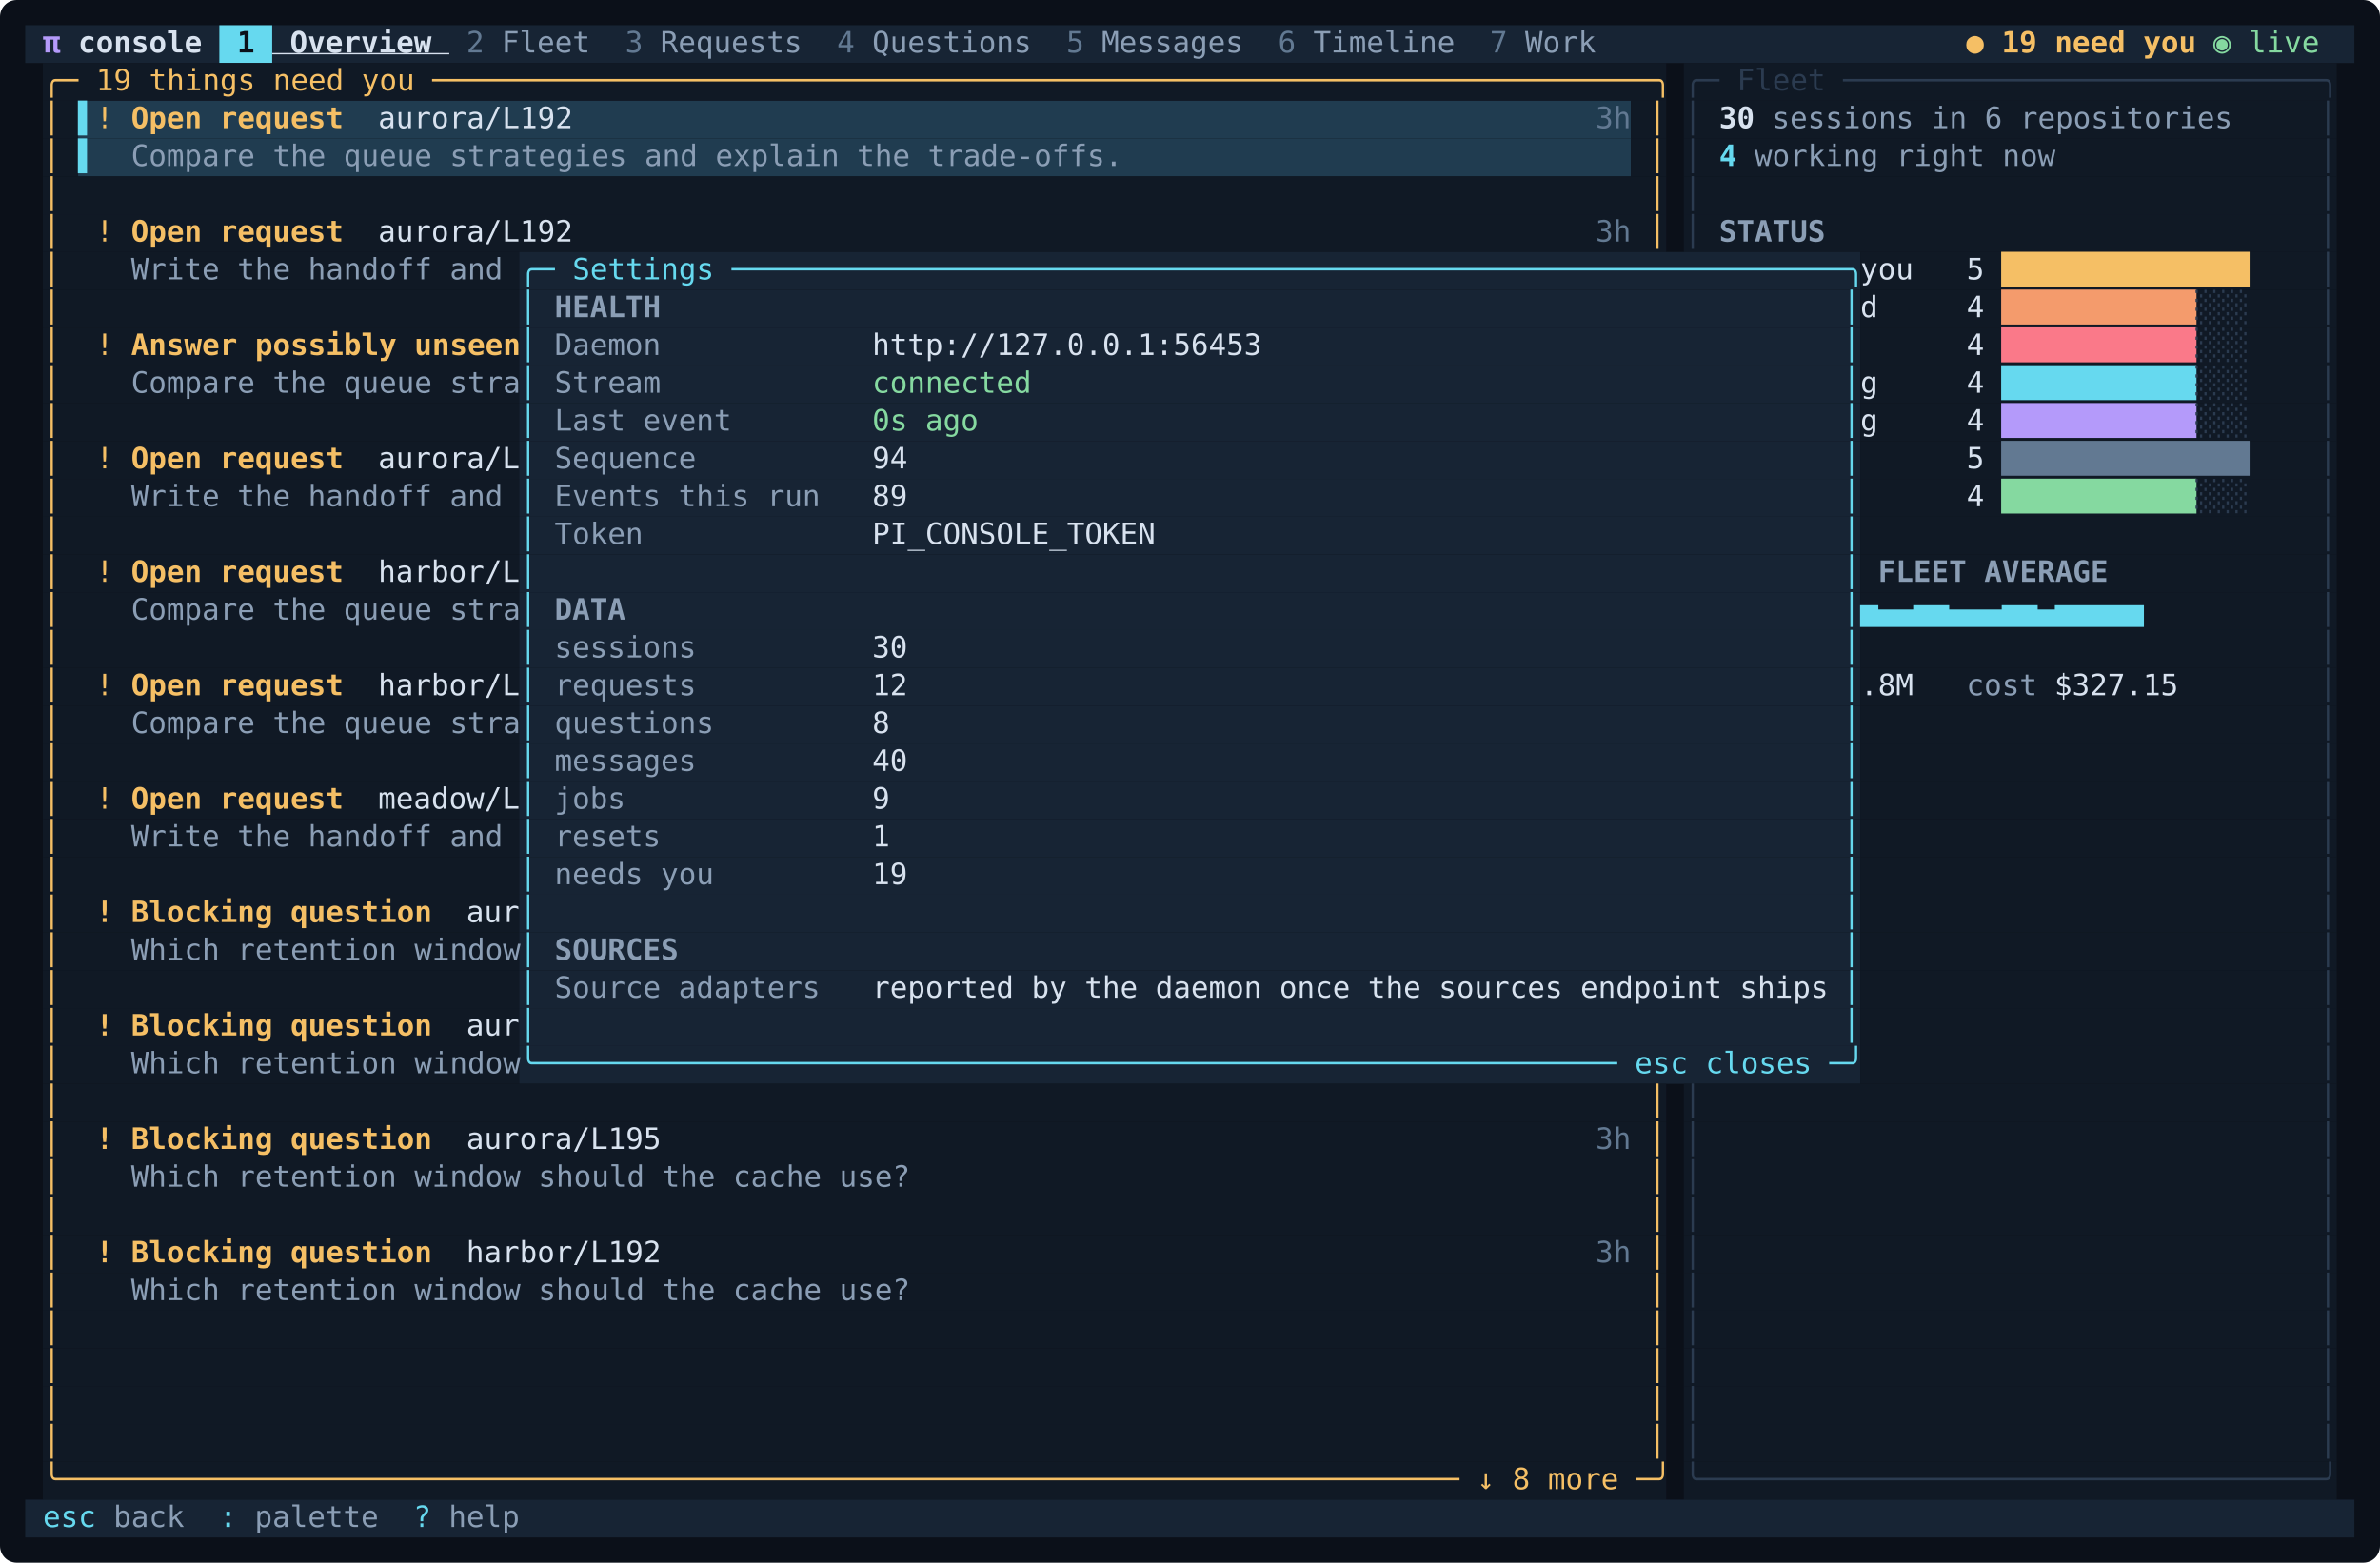
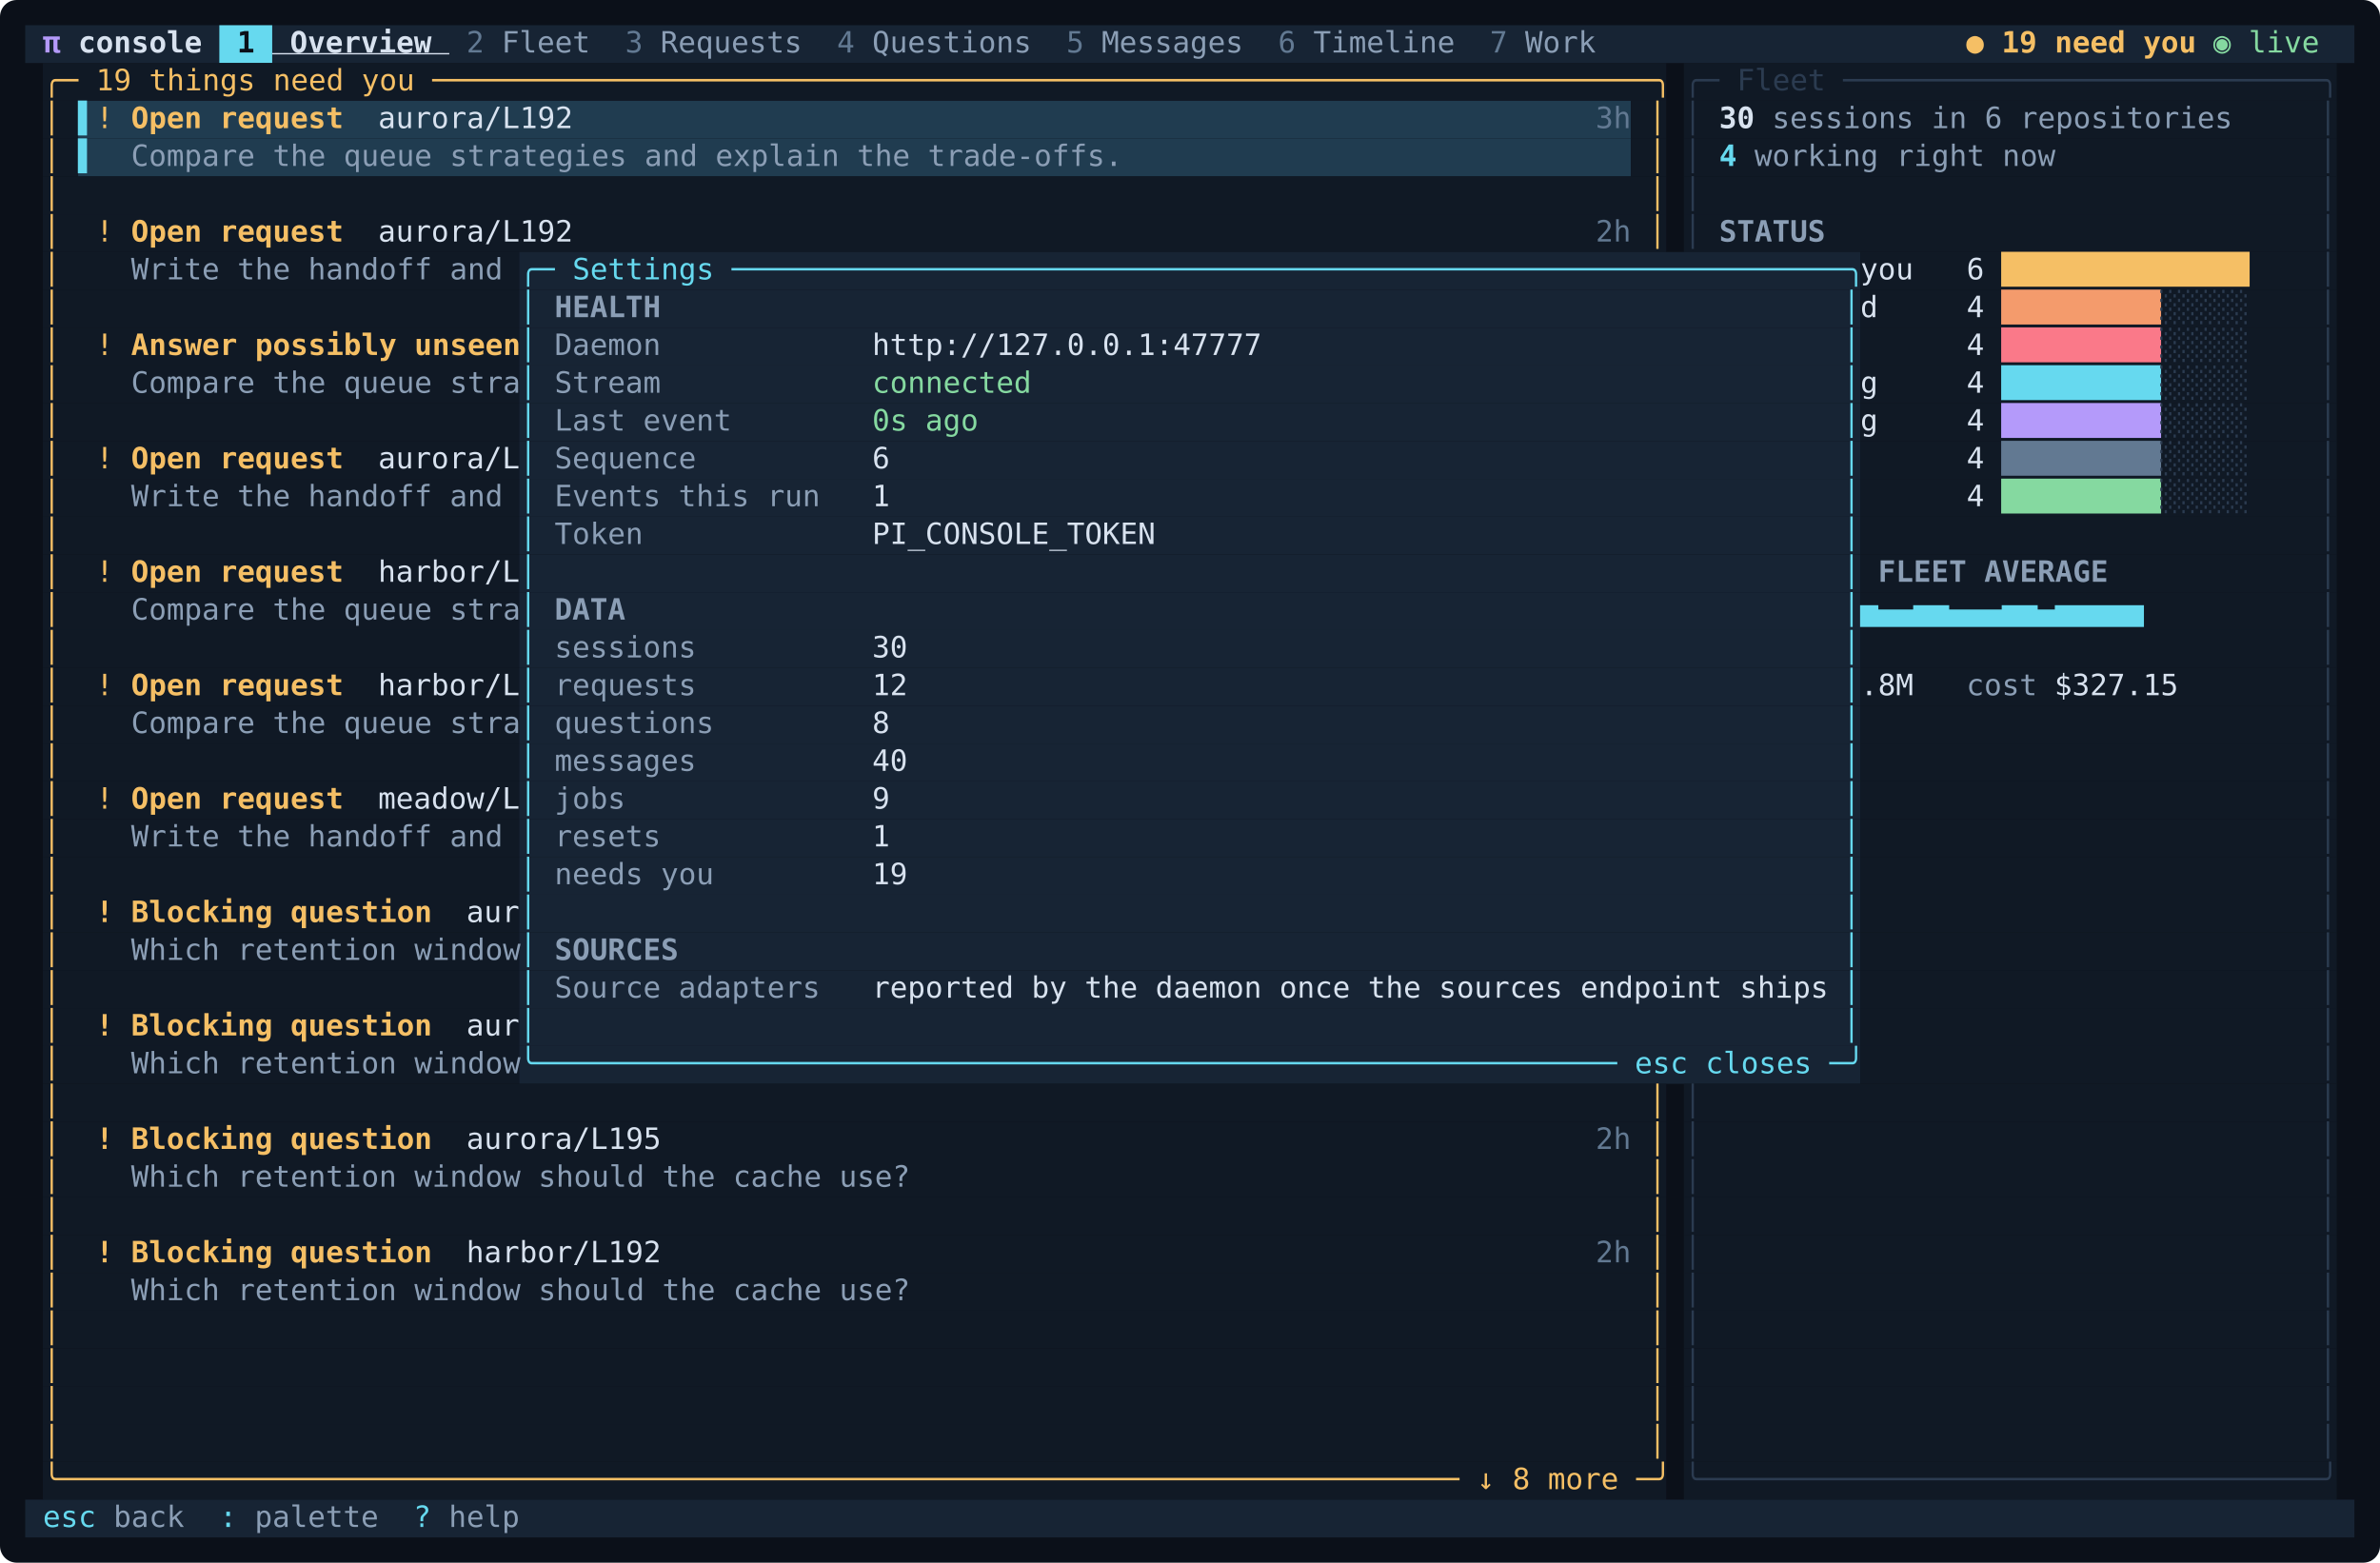
<svg xmlns="http://www.w3.org/2000/svg" width="1133" height="744" viewBox="0 0 1133 744" role="img" aria-label="Settings and health">
  <rect width="100%" height="100%" rx="8" fill="#0b1019" />
  <rect x="12.0" y="12" width="92.4" height="18" fill="#172434" />
  <rect x="104.4" y="12" width="25.2" height="18" fill="#66d9ef" />
  <rect x="129.6" y="12" width="991.2" height="18" fill="#172434" />
  <rect x="20.4" y="30" width="772.8" height="18" fill="#101925" />
  <rect x="801.6" y="30" width="310.8" height="18" fill="#101925" />
  <rect x="20.4" y="48" width="16.8" height="18" fill="#101925" />
  <rect x="37.2" y="48" width="739.2" height="18" fill="#203c50" />
  <rect x="776.4" y="48" width="16.8" height="18" fill="#101925" />
  <rect x="801.6" y="48" width="310.8" height="18" fill="#101925" />
  <rect x="20.4" y="66" width="16.8" height="18" fill="#101925" />
  <rect x="37.2" y="66" width="739.2" height="18" fill="#203c50" />
  <rect x="776.4" y="66" width="16.8" height="18" fill="#101925" />
  <rect x="801.6" y="66" width="310.8" height="18" fill="#101925" />
  <rect x="20.4" y="84" width="772.8" height="18" fill="#101925" />
  <rect x="801.6" y="84" width="310.8" height="18" fill="#101925" />
  <rect x="20.4" y="102" width="772.8" height="18" fill="#101925" />
  <rect x="801.6" y="102" width="310.8" height="18" fill="#101925" />
  <rect x="20.4" y="120" width="226.8" height="18" fill="#101925" />
  <rect x="247.2" y="120" width="638.4" height="18" fill="#172434" />
  <rect x="885.6" y="120" width="226.8" height="18" fill="#101925" />
  <rect x="20.4" y="138" width="226.8" height="18" fill="#101925" />
  <rect x="247.2" y="138" width="638.4" height="18" fill="#172434" />
  <rect x="885.6" y="138" width="226.8" height="18" fill="#101925" />
  <rect x="20.4" y="156" width="226.8" height="18" fill="#101925" />
  <rect x="247.2" y="156" width="638.4" height="18" fill="#172434" />
  <rect x="885.6" y="156" width="226.8" height="18" fill="#101925" />
  <rect x="20.4" y="174" width="226.8" height="18" fill="#101925" />
  <rect x="247.2" y="174" width="638.4" height="18" fill="#172434" />
  <rect x="885.6" y="174" width="226.8" height="18" fill="#101925" />
  <rect x="20.4" y="192" width="226.8" height="18" fill="#101925" />
  <rect x="247.2" y="192" width="638.4" height="18" fill="#172434" />
  <rect x="885.6" y="192" width="226.8" height="18" fill="#101925" />
  <rect x="20.4" y="210" width="226.8" height="18" fill="#101925" />
  <rect x="247.2" y="210" width="638.4" height="18" fill="#172434" />
  <rect x="885.6" y="210" width="226.8" height="18" fill="#101925" />
  <rect x="20.4" y="228" width="226.8" height="18" fill="#101925" />
  <rect x="247.2" y="228" width="638.4" height="18" fill="#172434" />
  <rect x="885.6" y="228" width="226.8" height="18" fill="#101925" />
  <rect x="20.4" y="246" width="226.8" height="18" fill="#101925" />
  <rect x="247.2" y="246" width="638.4" height="18" fill="#172434" />
  <rect x="885.6" y="246" width="226.8" height="18" fill="#101925" />
  <rect x="20.4" y="264" width="226.8" height="18" fill="#101925" />
  <rect x="247.2" y="264" width="638.4" height="18" fill="#172434" />
  <rect x="885.6" y="264" width="226.8" height="18" fill="#101925" />
  <rect x="20.4" y="282" width="226.8" height="18" fill="#101925" />
  <rect x="247.2" y="282" width="638.4" height="18" fill="#172434" />
  <rect x="885.6" y="282" width="226.8" height="18" fill="#101925" />
  <rect x="20.4" y="300" width="226.8" height="18" fill="#101925" />
  <rect x="247.2" y="300" width="638.4" height="18" fill="#172434" />
  <rect x="885.6" y="300" width="226.8" height="18" fill="#101925" />
  <rect x="20.4" y="318" width="226.8" height="18" fill="#101925" />
  <rect x="247.2" y="318" width="638.4" height="18" fill="#172434" />
  <rect x="885.6" y="318" width="226.8" height="18" fill="#101925" />
  <rect x="20.4" y="336" width="226.8" height="18" fill="#101925" />
  <rect x="247.2" y="336" width="638.4" height="18" fill="#172434" />
  <rect x="885.6" y="336" width="226.8" height="18" fill="#101925" />
  <rect x="20.4" y="354" width="226.8" height="18" fill="#101925" />
  <rect x="247.2" y="354" width="638.4" height="18" fill="#172434" />
  <rect x="885.6" y="354" width="226.8" height="18" fill="#101925" />
  <rect x="20.4" y="372" width="226.8" height="18" fill="#101925" />
  <rect x="247.2" y="372" width="638.4" height="18" fill="#172434" />
  <rect x="885.6" y="372" width="226.8" height="18" fill="#101925" />
  <rect x="20.4" y="390" width="226.8" height="18" fill="#101925" />
  <rect x="247.2" y="390" width="638.4" height="18" fill="#172434" />
  <rect x="885.6" y="390" width="226.8" height="18" fill="#101925" />
  <rect x="20.4" y="408" width="226.8" height="18" fill="#101925" />
  <rect x="247.2" y="408" width="638.4" height="18" fill="#172434" />
  <rect x="885.6" y="408" width="226.8" height="18" fill="#101925" />
  <rect x="20.4" y="426" width="226.8" height="18" fill="#101925" />
  <rect x="247.2" y="426" width="638.4" height="18" fill="#172434" />
  <rect x="885.6" y="426" width="226.8" height="18" fill="#101925" />
  <rect x="20.4" y="444" width="226.8" height="18" fill="#101925" />
  <rect x="247.2" y="444" width="638.4" height="18" fill="#172434" />
  <rect x="885.6" y="444" width="226.8" height="18" fill="#101925" />
  <rect x="20.4" y="462" width="226.8" height="18" fill="#101925" />
  <rect x="247.2" y="462" width="638.4" height="18" fill="#172434" />
  <rect x="885.6" y="462" width="226.8" height="18" fill="#101925" />
  <rect x="20.4" y="480" width="226.8" height="18" fill="#101925" />
  <rect x="247.2" y="480" width="638.4" height="18" fill="#172434" />
  <rect x="885.6" y="480" width="226.8" height="18" fill="#101925" />
  <rect x="20.4" y="498" width="226.8" height="18" fill="#101925" />
  <rect x="247.2" y="498" width="638.4" height="18" fill="#172434" />
  <rect x="885.6" y="498" width="226.8" height="18" fill="#101925" />
  <rect x="20.4" y="516" width="772.8" height="18" fill="#101925" />
  <rect x="801.6" y="516" width="310.8" height="18" fill="#101925" />
  <rect x="20.4" y="534" width="772.8" height="18" fill="#101925" />
  <rect x="801.6" y="534" width="310.8" height="18" fill="#101925" />
  <rect x="20.4" y="552" width="772.8" height="18" fill="#101925" />
  <rect x="801.6" y="552" width="310.8" height="18" fill="#101925" />
  <rect x="20.4" y="570" width="772.8" height="18" fill="#101925" />
  <rect x="801.6" y="570" width="310.8" height="18" fill="#101925" />
  <rect x="20.4" y="588" width="772.8" height="18" fill="#101925" />
  <rect x="801.6" y="588" width="310.8" height="18" fill="#101925" />
  <rect x="20.4" y="606" width="772.8" height="18" fill="#101925" />
  <rect x="801.6" y="606" width="310.8" height="18" fill="#101925" />
  <rect x="20.4" y="624" width="772.8" height="18" fill="#101925" />
  <rect x="801.6" y="624" width="310.8" height="18" fill="#101925" />
  <rect x="20.4" y="642" width="772.8" height="18" fill="#101925" />
  <rect x="801.6" y="642" width="310.8" height="18" fill="#101925" />
  <rect x="20.4" y="660" width="772.8" height="18" fill="#101925" />
  <rect x="801.6" y="660" width="310.8" height="18" fill="#101925" />
  <rect x="20.4" y="678" width="772.8" height="18" fill="#101925" />
  <rect x="801.6" y="678" width="310.8" height="18" fill="#101925" />
  <rect x="20.4" y="696" width="772.8" height="18" fill="#101925" />
  <rect x="801.6" y="696" width="310.8" height="18" fill="#101925" />
  <rect x="12.0" y="714" width="1108.8" height="18" fill="#172434" />
  <g font-family="'JetBrains Mono','SF Mono',Menlo,Consolas,'DejaVu Sans Mono',monospace" font-size="14">
    <text x="20.4" y="25" fill="#b49afa" font-weight="700" xml:space="preserve">π </text>
    <text x="37.2" y="25" fill="#d8e2ef" font-weight="700" xml:space="preserve">console</text>
    <text x="104.4" y="25" fill="#0b1019" font-weight="700" xml:space="preserve"> 1 </text>
    <text x="129.6" y="25" fill="#d8e2ef" font-weight="700" text-decoration="underline" xml:space="preserve"> Overview </text>
    <text x="213.6" y="25" fill="#627992" xml:space="preserve"> 2 </text>
    <text x="238.8" y="25" fill="#8b9eb5" xml:space="preserve">Fleet </text>
    <text x="289.2" y="25" fill="#627992" xml:space="preserve"> 3 </text>
    <text x="314.4" y="25" fill="#8b9eb5" xml:space="preserve">Requests </text>
    <text x="390.0" y="25" fill="#627992" xml:space="preserve"> 4 </text>
    <text x="415.2" y="25" fill="#8b9eb5" xml:space="preserve">Questions </text>
    <text x="499.2" y="25" fill="#627992" xml:space="preserve"> 5 </text>
    <text x="524.4" y="25" fill="#8b9eb5" xml:space="preserve">Messages </text>
    <text x="600.0" y="25" fill="#627992" xml:space="preserve"> 6 </text>
    <text x="625.2" y="25" fill="#8b9eb5" xml:space="preserve">Timeline </text>
    <text x="700.8" y="25" fill="#627992" xml:space="preserve"> 7 </text>
    <text x="726.0" y="25" fill="#8b9eb5" xml:space="preserve">Work </text>
    <text x="936.0" y="25" fill="#f5bf65" font-weight="700" xml:space="preserve">● 19 need you </text>
    <text x="1053.6" y="25" fill="#85d9a0" xml:space="preserve">◉ live </text>
    <text x="20.4" y="43" fill="#f5bf65" xml:space="preserve">╭─ 19 things need you ─────────────────────────────────────────────────────────────────────╮</text>
    <text x="801.6" y="43" fill="#2b3b50" xml:space="preserve">╭─ Fleet ───────────────────────────╮</text>
    <text x="20.4" y="61" fill="#f5bf65" xml:space="preserve">│</text>
    <text x="37.2" y="61" fill="#66d9ef" xml:space="preserve">▌</text>
    <text x="45.6" y="61" fill="#f5bf65" xml:space="preserve">!</text>
    <text x="62.4" y="61" fill="#f5bf65" font-weight="700" xml:space="preserve">Open request</text>
    <text x="180.0" y="61" fill="#d8e2ef" xml:space="preserve">aurora/L192</text>
    <text x="759.6" y="61" fill="#627992" xml:space="preserve">3h</text>
    <text x="784.8" y="61" fill="#f5bf65" xml:space="preserve">│</text>
    <text x="801.6" y="61" fill="#2b3b50" xml:space="preserve">│</text>
    <text x="818.4" y="61" fill="#d8e2ef" font-weight="700" xml:space="preserve">30</text>
    <text x="835.2" y="61" fill="#8b9eb5" xml:space="preserve"> sessions in 6 repositories</text>
    <text x="1104.0" y="61" fill="#2b3b50" xml:space="preserve">│</text>
    <text x="20.4" y="79" fill="#f5bf65" xml:space="preserve">│</text>
    <text x="37.2" y="79" fill="#66d9ef" xml:space="preserve">▌</text>
    <text x="62.4" y="79" fill="#8b9eb5" xml:space="preserve">Compare the queue strategies and explain the trade-offs.</text>
    <text x="784.8" y="79" fill="#f5bf65" xml:space="preserve">│</text>
    <text x="801.6" y="79" fill="#2b3b50" xml:space="preserve">│</text>
    <text x="818.4" y="79" fill="#66d9ef" font-weight="700" xml:space="preserve">4</text>
    <text x="826.8" y="79" fill="#8b9eb5" xml:space="preserve"> working right now</text>
    <text x="1104.0" y="79" fill="#2b3b50" xml:space="preserve">│</text>
    <text x="20.4" y="97" fill="#f5bf65" xml:space="preserve">│</text>
    <text x="784.8" y="97" fill="#f5bf65" xml:space="preserve">│</text>
    <text x="801.6" y="97" fill="#2b3b50" xml:space="preserve">│</text>
    <text x="1104.0" y="97" fill="#2b3b50" xml:space="preserve">│</text>
    <text x="20.4" y="115" fill="#f5bf65" xml:space="preserve">│</text>
    <text x="45.6" y="115" fill="#f5bf65" xml:space="preserve">!</text>
    <text x="62.4" y="115" fill="#f5bf65" font-weight="700" xml:space="preserve">Open request</text>
    <text x="180.0" y="115" fill="#d8e2ef" xml:space="preserve">aurora/L192</text>
-     <text x="759.6" y="115" fill="#627992" xml:space="preserve">3h</text>
+     <text x="759.6" y="115" fill="#627992" xml:space="preserve">2h</text>
    <text x="784.8" y="115" fill="#f5bf65" xml:space="preserve">│</text>
    <text x="801.6" y="115" fill="#2b3b50" xml:space="preserve">│</text>
    <text x="818.4" y="115" fill="#8b9eb5" font-weight="700" xml:space="preserve">STATUS</text>
    <text x="1104.0" y="115" fill="#2b3b50" xml:space="preserve">│</text>
    <text x="20.4" y="133" fill="#f5bf65" xml:space="preserve">│</text>
    <text x="62.4" y="133" fill="#8b9eb5" xml:space="preserve">Write the handoff and </text>
    <text x="247.2" y="133" fill="#66d9ef" xml:space="preserve">╭─ Settings ───────────────────────────────────────────────────────────────╮</text>
-     <text x="885.6" y="133" fill="#d8e2ef" xml:space="preserve">you   5</text>
+     <text x="885.6" y="133" fill="#d8e2ef" xml:space="preserve">you   6</text>
    <text x="952.8" y="133" fill="#f5bf65" xml:space="preserve">██████████████</text>
    <text x="1104.0" y="133" fill="#2b3b50" xml:space="preserve">│</text>
    <text x="20.4" y="151" fill="#f5bf65" xml:space="preserve">│</text>
    <text x="247.2" y="151" fill="#66d9ef" xml:space="preserve">│</text>
    <text x="264.0" y="151" fill="#8b9eb5" font-weight="700" xml:space="preserve">HEALTH</text>
    <text x="877.2" y="151" fill="#66d9ef" xml:space="preserve">│</text>
    <text x="885.6" y="151" fill="#d8e2ef" xml:space="preserve">d     4</text>
-     <text x="952.8" y="151" fill="#f49b6c" xml:space="preserve">███████████</text>
-     <text x="1045.2" y="151" fill="#2b3b50" xml:space="preserve">░░░</text>
+     <text x="952.8" y="151" fill="#f49b6c" xml:space="preserve">█████████</text>
+     <text x="1028.4" y="151" fill="#2b3b50" xml:space="preserve">░░░░░</text>
    <text x="1104.0" y="151" fill="#2b3b50" xml:space="preserve">│</text>
    <text x="20.4" y="169" fill="#f5bf65" xml:space="preserve">│</text>
    <text x="45.6" y="169" fill="#f5bf65" xml:space="preserve">!</text>
    <text x="62.4" y="169" fill="#f5bf65" font-weight="700" xml:space="preserve">Answer possibly unseen</text>
    <text x="247.2" y="169" fill="#66d9ef" xml:space="preserve">│</text>
    <text x="264.0" y="169" fill="#8b9eb5" xml:space="preserve">Daemon            </text>
-     <text x="415.2" y="169" fill="#d8e2ef" xml:space="preserve">http://127.0.0.1:56453</text>
+     <text x="415.2" y="169" fill="#d8e2ef" xml:space="preserve">http://127.0.0.1:47777</text>
    <text x="877.2" y="169" fill="#66d9ef" xml:space="preserve">│</text>
    <text x="885.6" y="169" fill="#d8e2ef" xml:space="preserve">      4</text>
-     <text x="952.8" y="169" fill="#fa7989" xml:space="preserve">███████████</text>
-     <text x="1045.2" y="169" fill="#2b3b50" xml:space="preserve">░░░</text>
+     <text x="952.8" y="169" fill="#fa7989" xml:space="preserve">█████████</text>
+     <text x="1028.4" y="169" fill="#2b3b50" xml:space="preserve">░░░░░</text>
    <text x="1104.0" y="169" fill="#2b3b50" xml:space="preserve">│</text>
    <text x="20.4" y="187" fill="#f5bf65" xml:space="preserve">│</text>
    <text x="62.4" y="187" fill="#8b9eb5" xml:space="preserve">Compare the queue stra</text>
    <text x="247.2" y="187" fill="#66d9ef" xml:space="preserve">│</text>
    <text x="264.0" y="187" fill="#8b9eb5" xml:space="preserve">Stream            </text>
    <text x="415.2" y="187" fill="#85d9a0" xml:space="preserve">connected</text>
    <text x="877.2" y="187" fill="#66d9ef" xml:space="preserve">│</text>
    <text x="885.6" y="187" fill="#d8e2ef" xml:space="preserve">g     4</text>
-     <text x="952.8" y="187" fill="#66d9ef" xml:space="preserve">███████████</text>
-     <text x="1045.2" y="187" fill="#2b3b50" xml:space="preserve">░░░</text>
+     <text x="952.8" y="187" fill="#66d9ef" xml:space="preserve">█████████</text>
+     <text x="1028.4" y="187" fill="#2b3b50" xml:space="preserve">░░░░░</text>
    <text x="1104.0" y="187" fill="#2b3b50" xml:space="preserve">│</text>
    <text x="20.4" y="205" fill="#f5bf65" xml:space="preserve">│</text>
    <text x="247.2" y="205" fill="#66d9ef" xml:space="preserve">│</text>
    <text x="264.0" y="205" fill="#8b9eb5" xml:space="preserve">Last event        </text>
    <text x="415.2" y="205" fill="#85d9a0" xml:space="preserve">0s ago</text>
    <text x="877.2" y="205" fill="#66d9ef" xml:space="preserve">│</text>
    <text x="885.6" y="205" fill="#d8e2ef" xml:space="preserve">g     4</text>
-     <text x="952.8" y="205" fill="#b49afa" xml:space="preserve">███████████</text>
-     <text x="1045.2" y="205" fill="#2b3b50" xml:space="preserve">░░░</text>
+     <text x="952.8" y="205" fill="#b49afa" xml:space="preserve">█████████</text>
+     <text x="1028.4" y="205" fill="#2b3b50" xml:space="preserve">░░░░░</text>
    <text x="1104.0" y="205" fill="#2b3b50" xml:space="preserve">│</text>
    <text x="20.4" y="223" fill="#f5bf65" xml:space="preserve">│</text>
    <text x="45.6" y="223" fill="#f5bf65" xml:space="preserve">!</text>
    <text x="62.4" y="223" fill="#f5bf65" font-weight="700" xml:space="preserve">Open request</text>
    <text x="180.0" y="223" fill="#d8e2ef" xml:space="preserve">aurora/L</text>
    <text x="247.2" y="223" fill="#66d9ef" xml:space="preserve">│</text>
    <text x="264.0" y="223" fill="#8b9eb5" xml:space="preserve">Sequence          </text>
-     <text x="415.2" y="223" fill="#d8e2ef" xml:space="preserve">94</text>
+     <text x="415.2" y="223" fill="#d8e2ef" xml:space="preserve">6</text>
    <text x="877.2" y="223" fill="#66d9ef" xml:space="preserve">│</text>
-     <text x="885.6" y="223" fill="#d8e2ef" xml:space="preserve">      5</text>
-     <text x="952.8" y="223" fill="#627992" xml:space="preserve">██████████████</text>
+     <text x="885.6" y="223" fill="#d8e2ef" xml:space="preserve">      4</text>
+     <text x="952.8" y="223" fill="#627992" xml:space="preserve">█████████</text>
+     <text x="1028.4" y="223" fill="#2b3b50" xml:space="preserve">░░░░░</text>
    <text x="1104.0" y="223" fill="#2b3b50" xml:space="preserve">│</text>
    <text x="20.4" y="241" fill="#f5bf65" xml:space="preserve">│</text>
    <text x="62.4" y="241" fill="#8b9eb5" xml:space="preserve">Write the handoff and </text>
    <text x="247.2" y="241" fill="#66d9ef" xml:space="preserve">│</text>
    <text x="264.0" y="241" fill="#8b9eb5" xml:space="preserve">Events this run   </text>
-     <text x="415.2" y="241" fill="#d8e2ef" xml:space="preserve">89</text>
+     <text x="415.2" y="241" fill="#d8e2ef" xml:space="preserve">1</text>
    <text x="877.2" y="241" fill="#66d9ef" xml:space="preserve">│</text>
    <text x="885.6" y="241" fill="#d8e2ef" xml:space="preserve">      4</text>
-     <text x="952.8" y="241" fill="#85d9a0" xml:space="preserve">███████████</text>
-     <text x="1045.2" y="241" fill="#2b3b50" xml:space="preserve">░░░</text>
+     <text x="952.8" y="241" fill="#85d9a0" xml:space="preserve">█████████</text>
+     <text x="1028.4" y="241" fill="#2b3b50" xml:space="preserve">░░░░░</text>
    <text x="1104.0" y="241" fill="#2b3b50" xml:space="preserve">│</text>
    <text x="20.4" y="259" fill="#f5bf65" xml:space="preserve">│</text>
    <text x="247.2" y="259" fill="#66d9ef" xml:space="preserve">│</text>
    <text x="264.0" y="259" fill="#8b9eb5" xml:space="preserve">Token             </text>
    <text x="415.2" y="259" fill="#d8e2ef" xml:space="preserve">PI_CONSOLE_TOKEN</text>
    <text x="877.2" y="259" fill="#66d9ef" xml:space="preserve">│</text>
    <text x="1104.0" y="259" fill="#2b3b50" xml:space="preserve">│</text>
    <text x="20.4" y="277" fill="#f5bf65" xml:space="preserve">│</text>
    <text x="45.6" y="277" fill="#f5bf65" xml:space="preserve">!</text>
    <text x="62.4" y="277" fill="#f5bf65" font-weight="700" xml:space="preserve">Open request</text>
    <text x="180.0" y="277" fill="#d8e2ef" xml:space="preserve">harbor/L</text>
    <text x="247.2" y="277" fill="#66d9ef" xml:space="preserve">│</text>
    <text x="877.2" y="277" fill="#66d9ef" xml:space="preserve">│</text>
    <text x="885.6" y="277" fill="#8b9eb5" font-weight="700" xml:space="preserve"> FLEET AVERAGE</text>
    <text x="1104.0" y="277" fill="#2b3b50" xml:space="preserve">│</text>
    <text x="20.4" y="295" fill="#f5bf65" xml:space="preserve">│</text>
    <text x="62.4" y="295" fill="#8b9eb5" xml:space="preserve">Compare the queue stra</text>
    <text x="247.2" y="295" fill="#66d9ef" xml:space="preserve">│</text>
    <text x="264.0" y="295" fill="#8b9eb5" font-weight="700" xml:space="preserve">DATA</text>
    <text x="877.2" y="295" fill="#66d9ef" xml:space="preserve">│▅▄▄▅▅▄▄▄▅▅▄▅▅▅▅▅</text>
    <text x="1104.0" y="295" fill="#2b3b50" xml:space="preserve">│</text>
    <text x="20.4" y="313" fill="#f5bf65" xml:space="preserve">│</text>
    <text x="247.2" y="313" fill="#66d9ef" xml:space="preserve">│</text>
    <text x="264.0" y="313" fill="#8b9eb5" xml:space="preserve">sessions          </text>
    <text x="415.2" y="313" fill="#d8e2ef" xml:space="preserve">30</text>
    <text x="877.2" y="313" fill="#66d9ef" xml:space="preserve">│</text>
    <text x="1104.0" y="313" fill="#2b3b50" xml:space="preserve">│</text>
    <text x="20.4" y="331" fill="#f5bf65" xml:space="preserve">│</text>
    <text x="45.6" y="331" fill="#f5bf65" xml:space="preserve">!</text>
    <text x="62.4" y="331" fill="#f5bf65" font-weight="700" xml:space="preserve">Open request</text>
    <text x="180.0" y="331" fill="#d8e2ef" xml:space="preserve">harbor/L</text>
    <text x="247.2" y="331" fill="#66d9ef" xml:space="preserve">│</text>
    <text x="264.0" y="331" fill="#8b9eb5" xml:space="preserve">requests          </text>
    <text x="415.2" y="331" fill="#d8e2ef" xml:space="preserve">12</text>
    <text x="877.2" y="331" fill="#66d9ef" xml:space="preserve">│</text>
    <text x="885.6" y="331" fill="#d8e2ef" xml:space="preserve">.8M</text>
    <text x="910.8" y="331" fill="#8b9eb5" xml:space="preserve">   cost </text>
    <text x="978.0" y="331" fill="#d8e2ef" xml:space="preserve">$327.15</text>
    <text x="1104.0" y="331" fill="#2b3b50" xml:space="preserve">│</text>
    <text x="20.4" y="349" fill="#f5bf65" xml:space="preserve">│</text>
    <text x="62.4" y="349" fill="#8b9eb5" xml:space="preserve">Compare the queue stra</text>
    <text x="247.2" y="349" fill="#66d9ef" xml:space="preserve">│</text>
    <text x="264.0" y="349" fill="#8b9eb5" xml:space="preserve">questions         </text>
    <text x="415.2" y="349" fill="#d8e2ef" xml:space="preserve">8</text>
    <text x="877.2" y="349" fill="#66d9ef" xml:space="preserve">│</text>
    <text x="1104.0" y="349" fill="#2b3b50" xml:space="preserve">│</text>
    <text x="20.4" y="367" fill="#f5bf65" xml:space="preserve">│</text>
    <text x="247.2" y="367" fill="#66d9ef" xml:space="preserve">│</text>
    <text x="264.0" y="367" fill="#8b9eb5" xml:space="preserve">messages          </text>
    <text x="415.2" y="367" fill="#d8e2ef" xml:space="preserve">40</text>
    <text x="877.2" y="367" fill="#66d9ef" xml:space="preserve">│</text>
    <text x="1104.0" y="367" fill="#2b3b50" xml:space="preserve">│</text>
    <text x="20.4" y="385" fill="#f5bf65" xml:space="preserve">│</text>
    <text x="45.6" y="385" fill="#f5bf65" xml:space="preserve">!</text>
    <text x="62.4" y="385" fill="#f5bf65" font-weight="700" xml:space="preserve">Open request</text>
    <text x="180.0" y="385" fill="#d8e2ef" xml:space="preserve">meadow/L</text>
    <text x="247.2" y="385" fill="#66d9ef" xml:space="preserve">│</text>
    <text x="264.0" y="385" fill="#8b9eb5" xml:space="preserve">jobs              </text>
    <text x="415.2" y="385" fill="#d8e2ef" xml:space="preserve">9</text>
    <text x="877.2" y="385" fill="#66d9ef" xml:space="preserve">│</text>
    <text x="1104.0" y="385" fill="#2b3b50" xml:space="preserve">│</text>
    <text x="20.4" y="403" fill="#f5bf65" xml:space="preserve">│</text>
    <text x="62.4" y="403" fill="#8b9eb5" xml:space="preserve">Write the handoff and </text>
    <text x="247.2" y="403" fill="#66d9ef" xml:space="preserve">│</text>
    <text x="264.0" y="403" fill="#8b9eb5" xml:space="preserve">resets            </text>
    <text x="415.2" y="403" fill="#d8e2ef" xml:space="preserve">1</text>
    <text x="877.2" y="403" fill="#66d9ef" xml:space="preserve">│</text>
    <text x="1104.0" y="403" fill="#2b3b50" xml:space="preserve">│</text>
    <text x="20.4" y="421" fill="#f5bf65" xml:space="preserve">│</text>
    <text x="247.2" y="421" fill="#66d9ef" xml:space="preserve">│</text>
    <text x="264.0" y="421" fill="#8b9eb5" xml:space="preserve">needs you         </text>
    <text x="415.2" y="421" fill="#d8e2ef" xml:space="preserve">19</text>
    <text x="877.2" y="421" fill="#66d9ef" xml:space="preserve">│</text>
    <text x="1104.0" y="421" fill="#2b3b50" xml:space="preserve">│</text>
    <text x="20.4" y="439" fill="#f5bf65" xml:space="preserve">│</text>
    <text x="45.6" y="439" fill="#f5bf65" font-weight="700" xml:space="preserve">!</text>
    <text x="62.4" y="439" fill="#f5bf65" font-weight="700" xml:space="preserve">Blocking question</text>
    <text x="222.0" y="439" fill="#d8e2ef" xml:space="preserve">aur</text>
    <text x="247.2" y="439" fill="#66d9ef" xml:space="preserve">│</text>
    <text x="877.2" y="439" fill="#66d9ef" xml:space="preserve">│</text>
    <text x="1104.0" y="439" fill="#2b3b50" xml:space="preserve">│</text>
    <text x="20.4" y="457" fill="#f5bf65" xml:space="preserve">│</text>
    <text x="62.4" y="457" fill="#8b9eb5" xml:space="preserve">Which retention window</text>
    <text x="247.2" y="457" fill="#66d9ef" xml:space="preserve">│</text>
    <text x="264.0" y="457" fill="#8b9eb5" font-weight="700" xml:space="preserve">SOURCES</text>
    <text x="877.2" y="457" fill="#66d9ef" xml:space="preserve">│</text>
    <text x="1104.0" y="457" fill="#2b3b50" xml:space="preserve">│</text>
    <text x="20.4" y="475" fill="#f5bf65" xml:space="preserve">│</text>
    <text x="247.2" y="475" fill="#66d9ef" xml:space="preserve">│</text>
    <text x="264.0" y="475" fill="#8b9eb5" xml:space="preserve">Source adapters   </text>
    <text x="415.2" y="475" fill="#d8e2ef" xml:space="preserve">reported by the daemon once the sources endpoint ships</text>
    <text x="877.2" y="475" fill="#66d9ef" xml:space="preserve">│</text>
    <text x="1104.0" y="475" fill="#2b3b50" xml:space="preserve">│</text>
    <text x="20.4" y="493" fill="#f5bf65" xml:space="preserve">│</text>
    <text x="45.6" y="493" fill="#f5bf65" font-weight="700" xml:space="preserve">!</text>
    <text x="62.4" y="493" fill="#f5bf65" font-weight="700" xml:space="preserve">Blocking question</text>
    <text x="222.0" y="493" fill="#d8e2ef" xml:space="preserve">aur</text>
    <text x="247.2" y="493" fill="#66d9ef" xml:space="preserve">│</text>
    <text x="877.2" y="493" fill="#66d9ef" xml:space="preserve">│</text>
    <text x="1104.0" y="493" fill="#2b3b50" xml:space="preserve">│</text>
    <text x="20.4" y="511" fill="#f5bf65" xml:space="preserve">│</text>
    <text x="62.4" y="511" fill="#8b9eb5" xml:space="preserve">Which retention window</text>
    <text x="247.2" y="511" fill="#66d9ef" xml:space="preserve">╰───────────────────────────────────────────────────────────── esc closes ─╯</text>
    <text x="1104.0" y="511" fill="#2b3b50" xml:space="preserve">│</text>
    <text x="20.4" y="529" fill="#f5bf65" xml:space="preserve">│</text>
    <text x="784.8" y="529" fill="#f5bf65" xml:space="preserve">│</text>
    <text x="801.6" y="529" fill="#2b3b50" xml:space="preserve">│</text>
    <text x="1104.0" y="529" fill="#2b3b50" xml:space="preserve">│</text>
    <text x="20.4" y="547" fill="#f5bf65" xml:space="preserve">│</text>
    <text x="45.6" y="547" fill="#f5bf65" font-weight="700" xml:space="preserve">!</text>
    <text x="62.4" y="547" fill="#f5bf65" font-weight="700" xml:space="preserve">Blocking question</text>
    <text x="222.0" y="547" fill="#d8e2ef" xml:space="preserve">aurora/L195</text>
-     <text x="759.6" y="547" fill="#627992" xml:space="preserve">3h</text>
+     <text x="759.6" y="547" fill="#627992" xml:space="preserve">2h</text>
    <text x="784.8" y="547" fill="#f5bf65" xml:space="preserve">│</text>
    <text x="801.6" y="547" fill="#2b3b50" xml:space="preserve">│</text>
    <text x="1104.0" y="547" fill="#2b3b50" xml:space="preserve">│</text>
    <text x="20.4" y="565" fill="#f5bf65" xml:space="preserve">│</text>
    <text x="62.4" y="565" fill="#8b9eb5" xml:space="preserve">Which retention window should the cache use?</text>
    <text x="784.8" y="565" fill="#f5bf65" xml:space="preserve">│</text>
    <text x="801.6" y="565" fill="#2b3b50" xml:space="preserve">│</text>
    <text x="1104.0" y="565" fill="#2b3b50" xml:space="preserve">│</text>
    <text x="20.4" y="583" fill="#f5bf65" xml:space="preserve">│</text>
    <text x="784.8" y="583" fill="#f5bf65" xml:space="preserve">│</text>
    <text x="801.6" y="583" fill="#2b3b50" xml:space="preserve">│</text>
    <text x="1104.0" y="583" fill="#2b3b50" xml:space="preserve">│</text>
    <text x="20.4" y="601" fill="#f5bf65" xml:space="preserve">│</text>
    <text x="45.6" y="601" fill="#f5bf65" font-weight="700" xml:space="preserve">!</text>
    <text x="62.4" y="601" fill="#f5bf65" font-weight="700" xml:space="preserve">Blocking question</text>
    <text x="222.0" y="601" fill="#d8e2ef" xml:space="preserve">harbor/L192</text>
-     <text x="759.6" y="601" fill="#627992" xml:space="preserve">3h</text>
+     <text x="759.6" y="601" fill="#627992" xml:space="preserve">2h</text>
    <text x="784.8" y="601" fill="#f5bf65" xml:space="preserve">│</text>
    <text x="801.6" y="601" fill="#2b3b50" xml:space="preserve">│</text>
    <text x="1104.0" y="601" fill="#2b3b50" xml:space="preserve">│</text>
    <text x="20.4" y="619" fill="#f5bf65" xml:space="preserve">│</text>
    <text x="62.4" y="619" fill="#8b9eb5" xml:space="preserve">Which retention window should the cache use?</text>
    <text x="784.8" y="619" fill="#f5bf65" xml:space="preserve">│</text>
    <text x="801.6" y="619" fill="#2b3b50" xml:space="preserve">│</text>
    <text x="1104.0" y="619" fill="#2b3b50" xml:space="preserve">│</text>
    <text x="20.4" y="637" fill="#f5bf65" xml:space="preserve">│</text>
    <text x="784.8" y="637" fill="#f5bf65" xml:space="preserve">│</text>
    <text x="801.6" y="637" fill="#2b3b50" xml:space="preserve">│</text>
    <text x="1104.0" y="637" fill="#2b3b50" xml:space="preserve">│</text>
    <text x="20.4" y="655" fill="#f5bf65" xml:space="preserve">│</text>
    <text x="784.8" y="655" fill="#f5bf65" xml:space="preserve">│</text>
    <text x="801.6" y="655" fill="#2b3b50" xml:space="preserve">│</text>
    <text x="1104.0" y="655" fill="#2b3b50" xml:space="preserve">│</text>
    <text x="20.4" y="673" fill="#f5bf65" xml:space="preserve">│</text>
    <text x="784.8" y="673" fill="#f5bf65" xml:space="preserve">│</text>
    <text x="801.6" y="673" fill="#2b3b50" xml:space="preserve">│</text>
    <text x="1104.0" y="673" fill="#2b3b50" xml:space="preserve">│</text>
    <text x="20.4" y="691" fill="#f5bf65" xml:space="preserve">│</text>
    <text x="784.8" y="691" fill="#f5bf65" xml:space="preserve">│</text>
    <text x="801.6" y="691" fill="#2b3b50" xml:space="preserve">│</text>
    <text x="1104.0" y="691" fill="#2b3b50" xml:space="preserve">│</text>
    <text x="20.4" y="709" fill="#f5bf65" xml:space="preserve">╰─────────────────────────────────────────────────────────────────────────────── ↓ 8 more ─╯</text>
    <text x="801.6" y="709" fill="#2b3b50" xml:space="preserve">╰───────────────────────────────────╯</text>
    <text x="20.4" y="727" fill="#66d9ef" xml:space="preserve">esc</text>
    <text x="45.6" y="727" fill="#8b9eb5" xml:space="preserve"> back  </text>
    <text x="104.4" y="727" fill="#66d9ef" xml:space="preserve">:</text>
    <text x="112.8" y="727" fill="#8b9eb5" xml:space="preserve"> palette  </text>
    <text x="196.8" y="727" fill="#66d9ef" xml:space="preserve">?</text>
    <text x="205.2" y="727" fill="#8b9eb5" xml:space="preserve"> help  </text>
  </g>
</svg>
